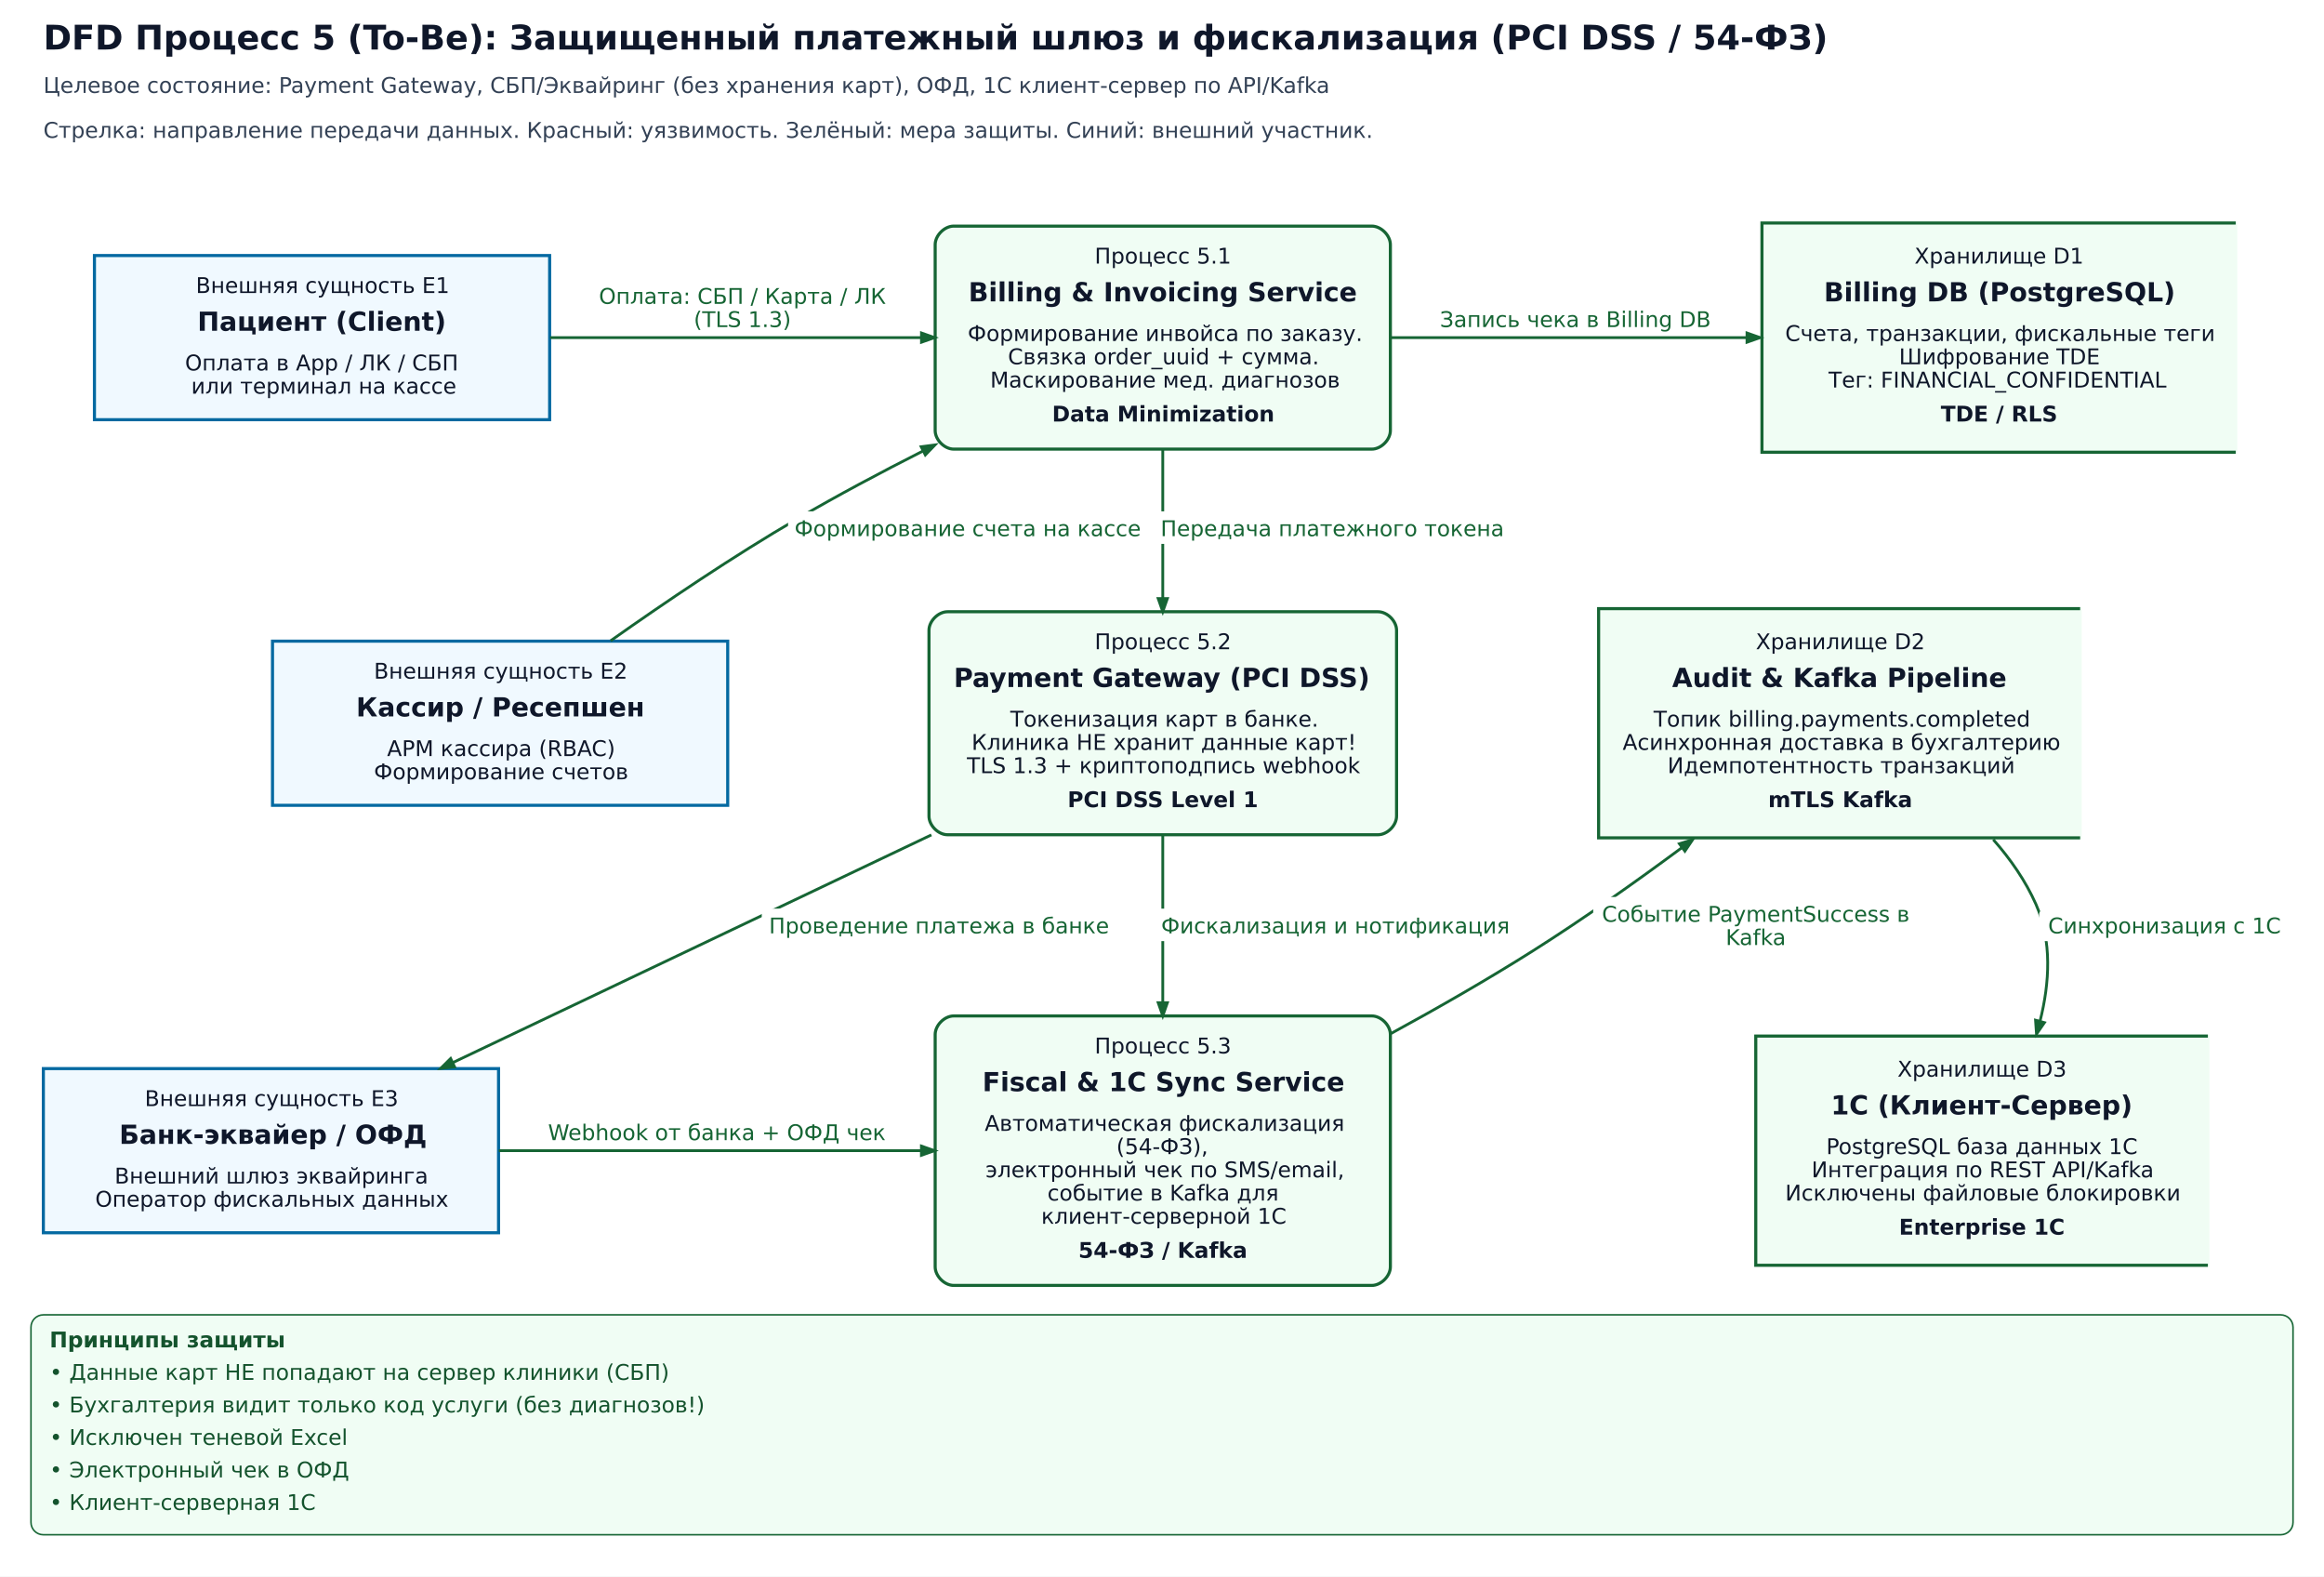
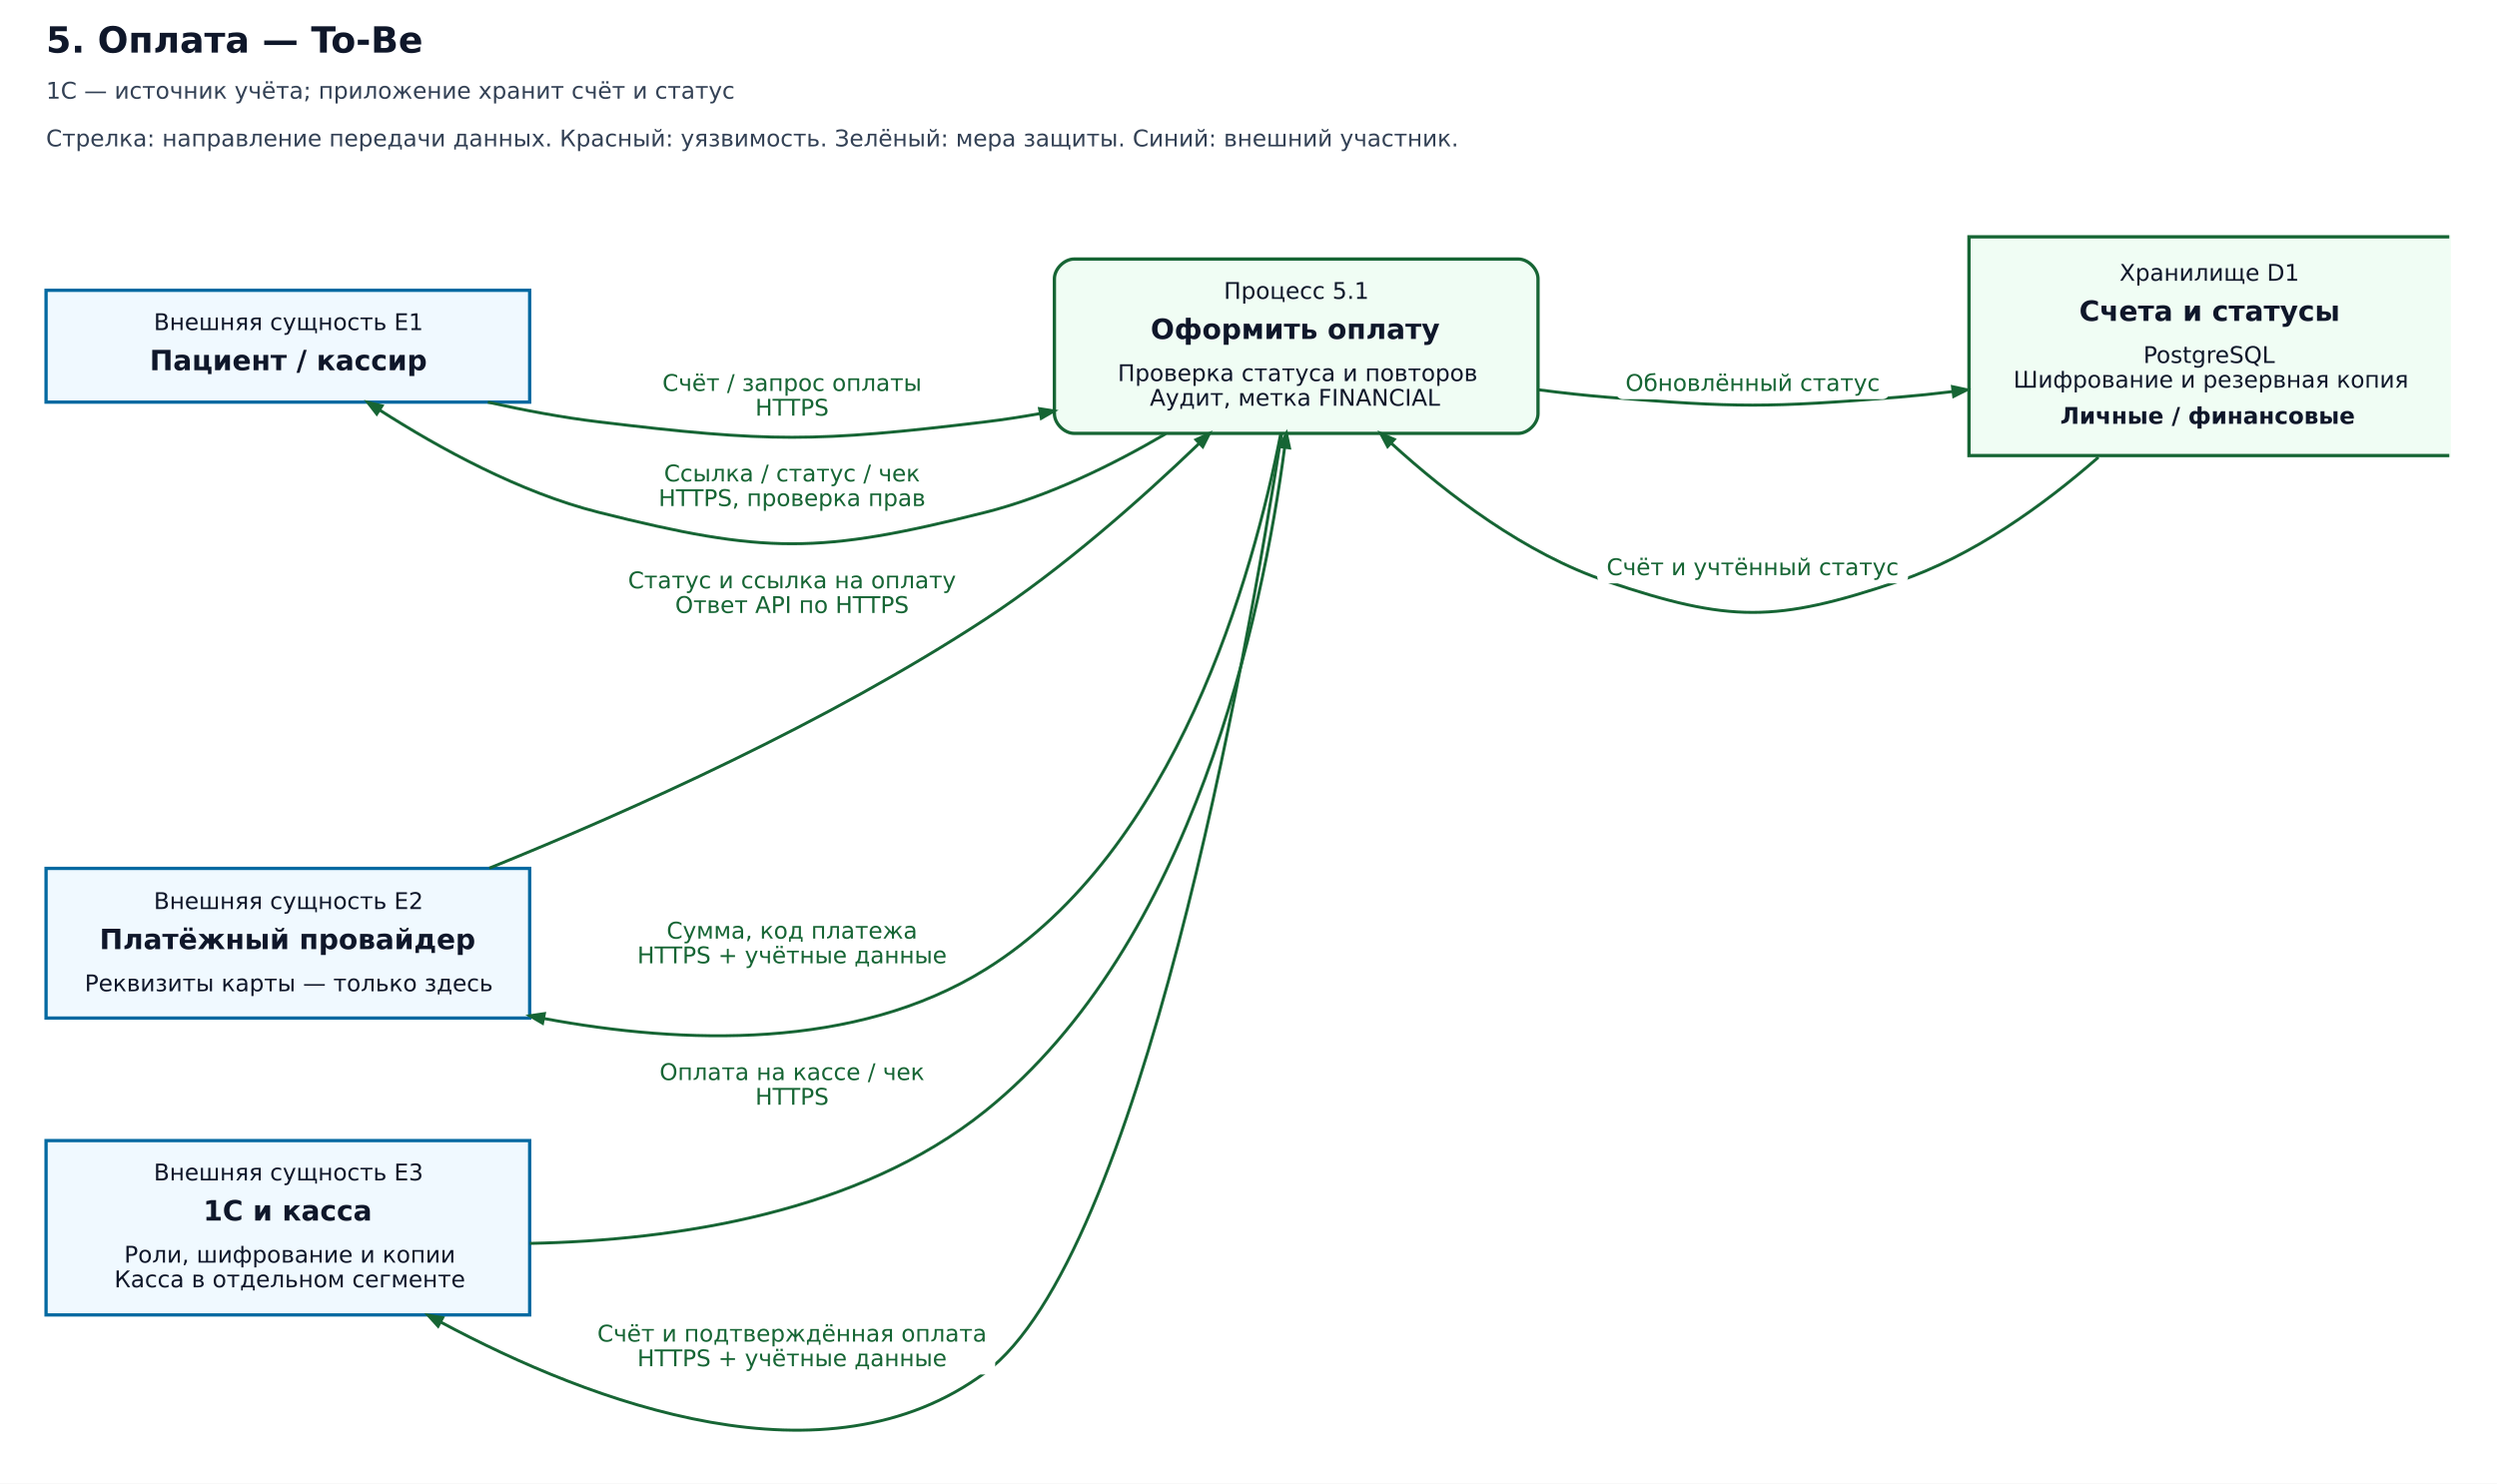
- <svg xmlns="http://www.w3.org/2000/svg" width="1501" height="1018" viewBox="0 0 1501 1018" role="img" aria-labelledby="title description">
-   <rect width="1501" height="1018" fill="white" />
-   <text x="28" y="32" font-family="DejaVu Sans" font-size="22" fill="#0f172a" font-weight="700">DFD Процесс 5 (To-Be): Защищенный платежный шлюз и фискализация (PCI DSS / 54-ФЗ)</text>
-   <text x="28" y="60" font-family="DejaVu Sans" font-size="14" fill="#334155" font-weight="400">Целевое состояние: Payment Gateway, СБП/Эквайринг (без хранения карт), ОФД, 1С клиент-сервер по API/Kafka</text>
+ <svg xmlns="http://www.w3.org/2000/svg" width="1518" height="902" viewBox="0 0 1518 902" role="img" aria-labelledby="title description">
+   <rect width="1518" height="902" fill="white" />
+   <text x="28" y="32" font-family="DejaVu Sans" font-size="22" fill="#0f172a" font-weight="700">5. Оплата — To-Be</text>
+   <text x="28" y="60" font-family="DejaVu Sans" font-size="14" fill="#334155" font-weight="400">1С — источник учёта; приложение хранит счёт и статус</text>
  <text x="28" y="89" font-family="DejaVu Sans" font-size="14" fill="#334155" font-weight="400">Стрелка: направление передачи данных. Красный: уязвимость. Зелёный: мера защиты. Синий: внешний участник.</text>
-   <g id="graph0" class="graph" transform="translate(28,830.0)">
-     <polygon fill="white" stroke="transparent" points="-8.64,8.64 -8.64,-695.64 1453.64,-695.64 1453.64,8.64 -8.64,8.64" />
+   <g id="graph0" class="graph" transform="translate(28,869.92)">
+     <polygon fill="white" stroke="transparent" points="-8.64,8.64 -8.64,-735.56 1470.64,-735.56 1470.64,8.64 -8.64,8.64" />
    <g id="node1" class="node">
-       <polygon fill="#f0f9ff" stroke="#0369a1" stroke-width="2" points="327,-665 33,-665 33,-559 327,-559 327,-665" />
-       <text text-anchor="start" x="98.5" y="-640.8" font-family="DejaVu Sans" font-size="14.00" fill="#0f172a">Внешняя сущность E1</text>
-       <text text-anchor="start" x="99.5" y="-616.4" font-family="DejaVu Sans" font-weight="bold" font-size="17.00" fill="#0f172a">Пациент (Client)</text>
-       <text text-anchor="start" x="91.5" y="-590.8" font-family="DejaVu Sans" font-size="14.00" fill="#0f172a">Оплата в App / ЛК / СБП</text>
-       <text text-anchor="start" x="95.5" y="-575.8" font-family="DejaVu Sans" font-size="14.00" fill="#0f172a">или терминал на кассе</text>
+       <polygon fill="#f0f9ff" stroke="#0369a1" stroke-width="2" points="294,-693.42 0,-693.42 0,-625.42 294,-625.42 294,-693.42" />
+       <text text-anchor="start" x="65.5" y="-669.22" font-family="DejaVu Sans" font-size="14.00" fill="#0f172a">Внешняя сущность E1</text>
+       <text text-anchor="start" x="63" y="-644.82" font-family="DejaVu Sans" font-weight="bold" font-size="17.00" fill="#0f172a">Пациент / кассир</text>
    </g>
    <g id="node4" class="node">
-       <path fill="#f0fdf4" stroke="#166534" stroke-width="2" d="M858,-684C858,-684 588,-684 588,-684 582,-684 576,-678 576,-672 576,-672 576,-552 576,-552 576,-546 582,-540 588,-540 588,-540 858,-540 858,-540 864,-540 870,-546 870,-552 870,-552 870,-672 870,-672 870,-678 864,-684 858,-684" />
-       <text text-anchor="start" x="679" y="-659.8" font-family="DejaVu Sans" font-size="14.00" fill="#0f172a">Процесс 5.1</text>
-       <text text-anchor="start" x="597.5" y="-635.4" font-family="DejaVu Sans" font-weight="bold" font-size="17.00" fill="#0f172a">Billing &amp; Invoicing Service</text>
-       <text text-anchor="start" x="597" y="-609.8" font-family="DejaVu Sans" font-size="14.00" fill="#0f172a">Формирование инвойса по заказу.</text>
-       <text text-anchor="start" x="623" y="-594.8" font-family="DejaVu Sans" font-size="14.00" fill="#0f172a">Связка order_uuid + сумма.</text>
-       <text text-anchor="start" x="611.5" y="-579.8" font-family="DejaVu Sans" font-size="14.00" fill="#0f172a">Маскирование мед. диагнозов</text>
-       <text text-anchor="start" x="651.5" y="-557.8" font-family="DejaVu Sans" font-weight="bold" font-size="14.00" fill="#0f172a">Data Minimization</text>
+       <path fill="#f0fdf4" stroke="#166534" stroke-width="2" d="M895,-712.42C895,-712.42 625,-712.42 625,-712.42 619,-712.42 613,-706.42 613,-700.42 613,-700.42 613,-618.42 613,-618.42 613,-612.42 619,-606.42 625,-606.42 625,-606.42 895,-606.42 895,-606.42 901,-606.42 907,-612.42 907,-618.42 907,-618.42 907,-700.42 907,-700.42 907,-706.42 901,-712.42 895,-712.42" />
+       <text text-anchor="start" x="716" y="-688.22" font-family="DejaVu Sans" font-size="14.00" fill="#0f172a">Процесс 5.1</text>
+       <text text-anchor="start" x="671.5" y="-663.82" font-family="DejaVu Sans" font-weight="bold" font-size="17.00" fill="#0f172a">Оформить оплату</text>
+       <text text-anchor="start" x="651.5" y="-638.22" font-family="DejaVu Sans" font-size="14.00" fill="#0f172a">Проверка статуса и повторов</text>
+       <text text-anchor="start" x="671" y="-623.22" font-family="DejaVu Sans" font-size="14.00" fill="#0f172a">Аудит, метка FINANCIAL</text>
    </g>
    <g id="flow_0" class="edge">
-       <path fill="none" stroke="#166534" stroke-width="1.8" d="M327.3,-612C401.54,-612 491.58,-612 567,-612" />
-       <polygon fill="#166534" stroke="#166534" stroke-width="1.8" points="567.15,-614.98 575.65,-612 567.15,-609.03 567.15,-614.98" />
-       <rect x="353.5" y="-649.8" width="196.0" height="36.0" rx="4" fill="white" />
-       <text text-anchor="middle" x="451.5" y="-633.8" font-family="DejaVu Sans" font-size="14.00" fill="#166534">Оплата: СБП / Карта / ЛК</text>
-       <text text-anchor="middle" x="451.5" y="-618.8" font-family="DejaVu Sans" font-size="14.00" fill="#166534">(TLS 1.3)</text>
+       <path fill="none" stroke="#166534" stroke-width="1.8" d="M268.57,-625.4C290.82,-620.42 313.98,-616.07 336,-613.42 439.69,-600.92 467.31,-600.92 571,-613.42 581.9,-614.73 593.08,-616.46 604.29,-618.48" />
+       <polygon fill="#166534" stroke="#166534" stroke-width="1.8" points="603.96,-621.44 612.86,-620.07 605.05,-615.59 603.96,-621.44" />
+       <rect x="369.0" y="-648.22" width="169.0" height="36.0" rx="4" fill="white" />
+       <text text-anchor="middle" x="453.5" y="-632.22" font-family="DejaVu Sans" font-size="14.00" fill="#166534">Счёт / запрос оплаты</text>
+       <text text-anchor="middle" x="453.5" y="-617.22" font-family="DejaVu Sans" font-size="14.00" fill="#166534">HTTPS</text>
    </g>
    <g id="node2" class="node">
-       <polygon fill="#f0f9ff" stroke="#0369a1" stroke-width="2" points="442,-416 148,-416 148,-310 442,-310 442,-416" />
-       <text text-anchor="start" x="213.5" y="-391.8" font-family="DejaVu Sans" font-size="14.00" fill="#0f172a">Внешняя сущность E2</text>
-       <text text-anchor="start" x="202" y="-367.4" font-family="DejaVu Sans" font-weight="bold" font-size="17.00" fill="#0f172a">Кассир / Ресепшен</text>
-       <text text-anchor="start" x="222" y="-341.8" font-family="DejaVu Sans" font-size="14.00" fill="#0f172a">АРМ кассира (RBAC)</text>
-       <text text-anchor="start" x="213.5" y="-326.8" font-family="DejaVu Sans" font-size="14.00" fill="#0f172a">Формирование счетов</text>
+       <polygon fill="#f0f9ff" stroke="#0369a1" stroke-width="2" points="294,-341.92 0,-341.92 0,-250.92 294,-250.92 294,-341.92" />
+       <text text-anchor="start" x="65.5" y="-317.22" font-family="DejaVu Sans" font-size="14.00" fill="#0f172a">Внешняя сущность E2</text>
+       <text text-anchor="start" x="32.5" y="-292.82" font-family="DejaVu Sans" font-weight="bold" font-size="17.00" fill="#0f172a">Платёжный провайдер</text>
+       <text text-anchor="start" x="23.5" y="-267.22" font-family="DejaVu Sans" font-size="14.00" fill="#0f172a">Реквизиты карты — только здесь</text>
+     </g>
+     <g id="flow_2" class="edge">
+       <path fill="none" stroke="#166534" stroke-width="1.8" d="M269.53,-342.09C356.81,-377.45 475.43,-430.86 571,-493.42 617.99,-524.18 665.35,-566.08 700.78,-600.08" />
+       <polygon fill="#166534" stroke="#166534" stroke-width="1.8" points="699.07,-602.57 707.25,-606.34 703.2,-598.29 699.07,-602.57" />
+       <rect x="348.5" y="-528.22" width="210.0" height="36.0" rx="4" fill="white" />
+       <text text-anchor="middle" x="453.5" y="-512.22" font-family="DejaVu Sans" font-size="14.00" fill="#166534">Статус и ссылка на оплату</text>
+       <text text-anchor="middle" x="453.5" y="-497.22" font-family="DejaVu Sans" font-size="14.00" fill="#166534">Ответ API по HTTPS</text>
+     </g>
+     <g id="node3" class="node">
+       <polygon fill="#f0f9ff" stroke="#0369a1" stroke-width="2" points="294,-176.42 0,-176.42 0,-70.42 294,-70.42 294,-176.42" />
+       <text text-anchor="start" x="65.5" y="-152.22" font-family="DejaVu Sans" font-size="14.00" fill="#0f172a">Внешняя сущность E3</text>
+       <text text-anchor="start" x="95.5" y="-127.82" font-family="DejaVu Sans" font-weight="bold" font-size="17.00" fill="#0f172a">1С и касса</text>
+       <text text-anchor="start" x="47.5" y="-102.22" font-family="DejaVu Sans" font-size="14.00" fill="#0f172a">Роли, шифрование и копии</text>
+       <text text-anchor="start" x="41.5" y="-87.22" font-family="DejaVu Sans" font-size="14.00" fill="#0f172a">Касса в отдельном сегменте</text>
+     </g>
+     <g id="flow_4" class="edge">
+       <path fill="none" stroke="#166534" stroke-width="1.8" d="M294.13,-113.91C383.03,-115.74 493.91,-132.54 571,-194.42 697.68,-296.12 739.57,-496.55 752.97,-597.79" />
+       <polygon fill="#166534" stroke="#166534" stroke-width="1.8" points="750.04,-598.34 754.07,-606.39 755.94,-597.58 750.04,-598.34" />
+       <rect x="368.0" y="-229.22" width="171.0" height="36.0" rx="4" fill="white" />
+       <text text-anchor="middle" x="453.5" y="-213.22" font-family="DejaVu Sans" font-size="14.00" fill="#166534">Оплата на кассе / чек</text>
+       <text text-anchor="middle" x="453.5" y="-198.22" font-family="DejaVu Sans" font-size="14.00" fill="#166534">HTTPS</text>
+     </g>
+     <g id="flow_7" class="edge">
+       <path fill="none" stroke="#166534" stroke-width="1.8" d="M680.69,-606.17C648.23,-587.15 609.27,-568.05 571,-558.42 469.71,-532.94 437.29,-532.94 336,-558.42 288.03,-570.49 238.96,-597.44 202.99,-620.47" />
+       <polygon fill="#166534" stroke="#166534" stroke-width="1.8" points="201.03,-618.19 195.52,-625.31 204.27,-623.18 201.03,-618.19" />
+       <rect x="367.0" y="-593.22" width="173.0" height="36.0" rx="4" fill="white" />
+       <text text-anchor="middle" x="453.5" y="-577.22" font-family="DejaVu Sans" font-size="14.00" fill="#166534">Ссылка / статус / чек</text>
+       <text text-anchor="middle" x="453.5" y="-562.22" font-family="DejaVu Sans" font-size="14.00" fill="#166534">HTTPS, проверка прав</text>
    </g>
    <g id="flow_1" class="edge">
-       <path fill="none" stroke="#166534" stroke-width="1.8" d="M366.37,-416.25C401.86,-441.31 445.86,-471.02 487,-495 512.78,-510.03 540.77,-524.94 568.18,-538.82" />
-       <polygon fill="#166534" stroke="#166534" stroke-width="1.8" points="566.96,-541.54 575.89,-542.71 569.64,-536.23 566.96,-541.54" />
-       <rect x="481.0" y="-499.8" width="232.0" height="21.0" rx="4" fill="white" />
-       <text text-anchor="middle" x="597" y="-483.8" font-family="DejaVu Sans" font-size="14.00" fill="#166534">Формирование счета на кассе</text>
+       <path fill="none" stroke="#166534" stroke-width="1.8" d="M750.63,-606.4C733.86,-520.32 687.25,-352.52 571,-280.42 491.97,-231.41 387.73,-234.76 302.49,-250.68" />
+       <polygon fill="#166534" stroke="#166534" stroke-width="1.8" points="301.83,-247.78 294.05,-252.31 302.96,-253.62 301.83,-247.78" />
+       <rect x="354.0" y="-315.22" width="199.0" height="36.0" rx="4" fill="white" />
+       <text text-anchor="middle" x="453.5" y="-299.22" font-family="DejaVu Sans" font-size="14.00" fill="#166534">Сумма, код платежа</text>
+       <text text-anchor="middle" x="453.5" y="-284.22" font-family="DejaVu Sans" font-size="14.00" fill="#166534">HTTPS + учётные данные</text>
+     </g>
+     <g id="flow_3" class="edge">
+       <path fill="none" stroke="#166534" stroke-width="1.8" d="M751.15,-606.27C729.59,-468.38 664.77,-105.1 571,-35.42 474.23,36.49 332.23,-16.59 239.94,-66.05" />
+       <polygon fill="#166534" stroke="#166534" stroke-width="1.8" points="238.32,-63.54 232.27,-70.21 241.16,-68.77 238.32,-63.54" />
+       <rect x="330.0" y="-70.22" width="247.0" height="36.0" rx="4" fill="white" />
+       <text text-anchor="middle" x="453.5" y="-54.22" font-family="DejaVu Sans" font-size="14.00" fill="#166534">Счёт и подтверждённая оплата</text>
+       <text text-anchor="middle" x="453.5" y="-39.22" font-family="DejaVu Sans" font-size="14.00" fill="#166534">HTTPS + учётные данные</text>
    </g>
    <g id="node5" class="node">
-       <path fill="#f0fdf4" stroke="#166534" stroke-width="2" d="M862,-435C862,-435 584,-435 584,-435 578,-435 572,-429 572,-423 572,-423 572,-303 572,-303 572,-297 578,-291 584,-291 584,-291 862,-291 862,-291 868,-291 874,-297 874,-303 874,-303 874,-423 874,-423 874,-429 868,-435 862,-435" />
-       <text text-anchor="start" x="679" y="-410.8" font-family="DejaVu Sans" font-size="14.00" fill="#0f172a">Процесс 5.2</text>
-       <text text-anchor="start" x="588" y="-386.4" font-family="DejaVu Sans" font-weight="bold" font-size="17.00" fill="#0f172a">Payment Gateway (PCI DSS)</text>
-       <text text-anchor="start" x="624.5" y="-360.8" font-family="DejaVu Sans" font-size="14.00" fill="#0f172a">Токенизация карт в банке.</text>
-       <text text-anchor="start" x="599.5" y="-345.8" font-family="DejaVu Sans" font-size="14.00" fill="#0f172a">Клиника НЕ хранит данные карт!</text>
-       <text text-anchor="start" x="596.5" y="-330.8" font-family="DejaVu Sans" font-size="14.00" fill="#0f172a">TLS 1.3 + криптоподпись webhook</text>
-       <text text-anchor="start" x="661.5" y="-308.8" font-family="DejaVu Sans" font-weight="bold" font-size="14.00" fill="#0f172a">PCI DSS Level 1</text>
+       <polygon fill="#f0fdf4" stroke="transparent" points="1168,-591.92 1168,-726.92 1462,-726.92 1462,-591.92 1168,-591.92" />
+       <text text-anchor="start" x="1260.5" y="-699.22" font-family="DejaVu Sans" font-size="14.00" fill="#0f172a">Хранилище D1</text>
+       <text text-anchor="start" x="1236" y="-674.82" font-family="DejaVu Sans" font-weight="bold" font-size="17.00" fill="#0f172a">Счета и статусы</text>
+       <text text-anchor="start" x="1275" y="-649.22" font-family="DejaVu Sans" font-size="14.00" fill="#0f172a">PostgreSQL</text>
+       <text text-anchor="start" x="1196" y="-634.22" font-family="DejaVu Sans" font-size="14.00" fill="#0f172a">Шифрование и резервная копия</text>
+       <text text-anchor="start" x="1224.5" y="-612.22" font-family="DejaVu Sans" font-weight="bold" font-size="14.00" fill="#0f172a">Личные / финансовые</text>
+       <polyline fill="none" stroke="#166534" stroke-width="2" points="1461,-725.92 1169,-725.92 1169,-592.92 1461,-592.92 " />
    </g>
-     <g id="node3" class="node">
-       <polygon fill="#f0f9ff" stroke="#0369a1" stroke-width="2" points="294,-140 0,-140 0,-34 294,-34 294,-140" />
-       <text text-anchor="start" x="65.5" y="-115.8" font-family="DejaVu Sans" font-size="14.00" fill="#0f172a">Внешняя сущность E3</text>
-       <text text-anchor="start" x="49" y="-91.4" font-family="DejaVu Sans" font-weight="bold" font-size="17.00" fill="#0f172a">Банк-эквайер / ОФД</text>
-       <text text-anchor="start" x="46" y="-65.8" font-family="DejaVu Sans" font-size="14.00" fill="#0f172a">Внешний шлюз эквайринга</text>
-       <text text-anchor="start" x="33.5" y="-50.8" font-family="DejaVu Sans" font-size="14.00" fill="#0f172a">Оператор фискальных данных</text>
-     </g>
-     <g id="node6" class="node">
-       <path fill="#f0fdf4" stroke="#166534" stroke-width="2" d="M858,-174C858,-174 588,-174 588,-174 582,-174 576,-168 576,-162 576,-162 576,-12 576,-12 576,-6 582,0 588,0 588,0 858,0 858,0 864,0 870,-6 870,-12 870,-12 870,-162 870,-162 870,-168 864,-174 858,-174" />
-       <text text-anchor="start" x="679" y="-149.8" font-family="DejaVu Sans" font-size="14.00" fill="#0f172a">Процесс 5.3</text>
-       <text text-anchor="start" x="606.5" y="-125.4" font-family="DejaVu Sans" font-weight="bold" font-size="17.00" fill="#0f172a">Fiscal &amp; 1C Sync Service</text>
-       <text text-anchor="start" x="608" y="-99.8" font-family="DejaVu Sans" font-size="14.00" fill="#0f172a">Автоматическая фискализация</text>
-       <text text-anchor="start" x="693" y="-84.8" font-family="DejaVu Sans" font-size="14.00" fill="#0f172a">(54-ФЗ),</text>
-       <text text-anchor="start" x="608.5" y="-69.8" font-family="DejaVu Sans" font-size="14.00" fill="#0f172a">электронный чек по SMS/email,</text>
-       <text text-anchor="start" x="648.5" y="-54.8" font-family="DejaVu Sans" font-size="14.00" fill="#0f172a">событие в Kafka для</text>
-       <text text-anchor="start" x="644.5" y="-39.8" font-family="DejaVu Sans" font-size="14.00" fill="#0f172a">клиент-серверной 1С</text>
-       <text text-anchor="start" x="668.5" y="-17.8" font-family="DejaVu Sans" font-weight="bold" font-size="14.00" fill="#0f172a">54-ФЗ / Kafka</text>
-     </g>
-     <g id="flow_4" class="edge">
-       <path fill="none" stroke="#166534" stroke-width="1.8" d="M294.21,-87C377.68,-87 482.06,-87 566.94,-87" />
-       <polygon fill="#166534" stroke="#166534" stroke-width="1.8" points="567.11,-89.98 575.61,-87 567.11,-84.03 567.11,-89.98" />
-       <rect x="320.5" y="-109.8" width="229.0" height="21.0" rx="4" fill="white" />
-       <text text-anchor="middle" x="435" y="-93.8" font-family="DejaVu Sans" font-size="14.00" fill="#166534">Webhook от банка + ОФД чек</text>
-     </g>
-     <g id="flow_2" class="edge">
-       <path fill="none" stroke="#166534" stroke-width="1.8" d="M723,-539.89C723,-509.8 723,-474.61 723,-443.65" />
-       <polygon fill="#166534" stroke="#166534" stroke-width="1.8" points="725.98,-443.54 723,-435.04 720.03,-443.54 725.98,-443.54" />
-       <rect x="717.0" y="-499.8" width="231.0" height="21.0" rx="4" fill="white" />
-       <text text-anchor="middle" x="832.5" y="-483.8" font-family="DejaVu Sans" font-size="14.00" fill="#166534">Передача платежного токена</text>
-     </g>
-     <g id="node7" class="node">
-       <polygon fill="#f0fdf4" stroke="transparent" points="1109,-537 1109,-687 1417,-687 1417,-537 1109,-537" />
-       <text text-anchor="start" x="1208.5" y="-659.8" font-family="DejaVu Sans" font-size="14.00" fill="#0f172a">Хранилище D1</text>
-       <text text-anchor="start" x="1150" y="-635.4" font-family="DejaVu Sans" font-weight="bold" font-size="17.00" fill="#0f172a">Billing DB (PostgreSQL)</text>
-       <text text-anchor="start" x="1125" y="-609.8" font-family="DejaVu Sans" font-size="14.00" fill="#0f172a">Счета, транзакции, фискальные теги</text>
-       <text text-anchor="start" x="1198.5" y="-594.8" font-family="DejaVu Sans" font-size="14.00" fill="#0f172a">Шифрование TDE</text>
-       <text text-anchor="start" x="1153" y="-579.8" font-family="DejaVu Sans" font-size="14.00" fill="#0f172a">Тег: FINANCIAL_CONFIDENTIAL</text>
-       <text text-anchor="start" x="1225.5" y="-557.8" font-family="DejaVu Sans" font-weight="bold" font-size="14.00" fill="#0f172a">TDE / RLS</text>
-       <polyline fill="none" stroke="#166534" stroke-width="2" points="1416,-686 1110,-686 1110,-538 1416,-538 " />
+     <g id="flow_6" class="edge">
+       <path fill="none" stroke="#166534" stroke-width="1.8" d="M907.22,-632.93C921.3,-631.09 935.4,-629.53 949,-628.42 1027.4,-622 1047.6,-622 1126,-628.42 1136.84,-629.31 1147.99,-630.48 1159.2,-631.85" />
+       <polygon fill="#166534" stroke="#166534" stroke-width="1.8" points="1158.98,-634.82 1167.78,-632.93 1159.72,-628.91 1158.98,-634.82" />
+       <rect x="954.5" y="-648.22" width="166.0" height="21.0" rx="4" fill="white" />
+       <text text-anchor="middle" x="1037.5" y="-632.22" font-family="DejaVu Sans" font-size="14.00" fill="#166534">Обновлённый статус</text>
    </g>
    <g id="flow_5" class="edge">
-       <path fill="none" stroke="#166534" stroke-width="1.8" d="M870.2,-612C941.32,-612 1026.89,-612 1099.98,-612" />
-       <polygon fill="#166534" stroke="#166534" stroke-width="1.8" points="1100.33,-614.98 1108.83,-612 1100.33,-609.03 1100.33,-614.98" />
-       <rect x="896.5" y="-634.8" width="186.0" height="21.0" rx="4" fill="white" />
-       <text text-anchor="middle" x="989.5" y="-618.8" font-family="DejaVu Sans" font-size="14.00" fill="#166534">Запись чека в Billing DB</text>
-     </g>
-     <g id="flow_3" class="edge">
-       <path fill="none" stroke="#166534" stroke-width="1.8" d="M573.54,-290.9C477.18,-245.07 353.66,-186.31 264.37,-143.83" />
-       <polygon fill="#166534" stroke="#166534" stroke-width="1.8" points="265.6,-141.12 256.65,-140.16 263.05,-146.5 265.6,-141.12" />
-       <rect x="464.0" y="-243.3" width="229.0" height="21.0" rx="4" fill="white" />
-       <text text-anchor="middle" x="578.5" y="-227.3" font-family="DejaVu Sans" font-size="14.00" fill="#166534">Проведение платежа в банке</text>
-     </g>
-     <g id="flow_6" class="edge">
-       <path fill="none" stroke="#166534" stroke-width="1.8" d="M723,-290.72C723,-257.84 723,-218.32 723,-182.95" />
-       <polygon fill="#166534" stroke="#166534" stroke-width="1.8" points="725.98,-182.55 723,-174.05 720.03,-182.55 725.98,-182.55" />
-       <rect x="717.0" y="-243.3" width="235.0" height="21.0" rx="4" fill="white" />
-       <text text-anchor="middle" x="834.5" y="-227.3" font-family="DejaVu Sans" font-size="14.00" fill="#166534">Фискализация и нотификация</text>
-     </g>
-     <g id="node8" class="node">
-       <polygon fill="#f0fdf4" stroke="transparent" points="1003.5,-288 1003.5,-438 1316.5,-438 1316.5,-288 1003.5,-288" />
-       <text text-anchor="start" x="1106" y="-410.8" font-family="DejaVu Sans" font-size="14.00" fill="#0f172a">Хранилище D2</text>
-       <text text-anchor="start" x="1052" y="-386.4" font-family="DejaVu Sans" font-weight="bold" font-size="17.00" fill="#0f172a">Audit &amp; Kafka Pipeline</text>
-       <text text-anchor="start" x="1040" y="-360.8" font-family="DejaVu Sans" font-size="14.00" fill="#0f172a">Топик billing.payments.completed</text>
-       <text text-anchor="start" x="1020" y="-345.8" font-family="DejaVu Sans" font-size="14.00" fill="#0f172a">Асинхронная доставка в бухгалтерию</text>
-       <text text-anchor="start" x="1049" y="-330.8" font-family="DejaVu Sans" font-size="14.00" fill="#0f172a">Идемпотентность транзакций</text>
-       <text text-anchor="start" x="1114" y="-308.8" font-family="DejaVu Sans" font-weight="bold" font-size="14.00" fill="#0f172a">mTLS Kafka</text>
-       <polyline fill="none" stroke="#166534" stroke-width="2" points="1315.5,-437 1004.5,-437 1004.5,-289 1315.5,-289 " />
-     </g>
-     <g id="flow_7" class="edge">
-       <path fill="none" stroke="#166534" stroke-width="1.8" d="M870.25,-162.57C901.04,-179.35 932.95,-197.65 962,-216 994.22,-236.36 1028.05,-260.27 1058.43,-282.78" />
-       <polygon fill="#166534" stroke="#166534" stroke-width="1.8" points="1056.67,-285.18 1065.27,-287.86 1060.22,-280.4 1056.67,-285.18" />
-       <rect x="1001.0" y="-250.8" width="210.0" height="36.0" rx="4" fill="white" />
-       <text text-anchor="middle" x="1106" y="-234.8" font-family="DejaVu Sans" font-size="14.00" fill="#166534">Событие PaymentSuccess в</text>
-       <text text-anchor="middle" x="1106" y="-219.8" font-family="DejaVu Sans" font-size="14.00" fill="#166534">Kafka</text>
-     </g>
-     <g id="node9" class="node">
-       <polygon fill="#f0fdf4" stroke="transparent" points="1105,-12 1105,-162 1399,-162 1399,-12 1105,-12" />
-       <text text-anchor="start" x="1197.5" y="-134.8" font-family="DejaVu Sans" font-size="14.00" fill="#0f172a">Хранилище D3</text>
-       <text text-anchor="start" x="1154.5" y="-110.4" font-family="DejaVu Sans" font-weight="bold" font-size="17.00" fill="#0f172a">1С (Клиент-Сервер)</text>
-       <text text-anchor="start" x="1151.5" y="-84.8" font-family="DejaVu Sans" font-size="14.00" fill="#0f172a">PostgreSQL база данных 1С</text>
-       <text text-anchor="start" x="1142" y="-69.8" font-family="DejaVu Sans" font-size="14.00" fill="#0f172a">Интеграция по REST API/Kafka</text>
-       <text text-anchor="start" x="1125" y="-54.8" font-family="DejaVu Sans" font-size="14.00" fill="#0f172a">Исключены файловые блокировки</text>
-       <text text-anchor="start" x="1198.5" y="-32.8" font-family="DejaVu Sans" font-weight="bold" font-size="14.00" fill="#0f172a">Enterprise 1C</text>
-       <polyline fill="none" stroke="#166534" stroke-width="2" points="1398,-161 1106,-161 1106,-13 1398,-13 " />
-     </g>
-     <g id="flow_8" class="edge">
-       <path fill="none" stroke="#166534" stroke-width="1.8" d="M1259.38,-287.9C1270.56,-275.21 1280.31,-261.16 1287,-246 1297.39,-222.44 1295.85,-195.5 1289.6,-170.62" />
-       <polygon fill="#166534" stroke="#166534" stroke-width="1.8" points="1292.43,-169.68 1287.31,-162.27 1286.69,-171.26 1292.43,-169.68" />
-       <rect x="1289.0" y="-243.3" width="162.0" height="21.0" rx="4" fill="white" />
-       <text text-anchor="middle" x="1370" y="-227.3" font-family="DejaVu Sans" font-size="14.00" fill="#166534">Синхронизация с 1С</text>
+       <path fill="none" stroke="#166534" stroke-width="1.8" d="M1247.69,-591.91C1214.27,-562.67 1171.27,-531.68 1126,-516.42 1051.45,-491.29 1023.55,-491.29 949,-516.42 899.25,-533.19 852.24,-568.96 817.67,-600.52" />
+       <polygon fill="#166534" stroke="#166534" stroke-width="1.8" points="815.58,-598.4 811.36,-606.36 819.62,-602.77 815.58,-598.4" />
+       <rect x="943.0" y="-536.22" width="189.0" height="21.0" rx="4" fill="white" />
+       <text text-anchor="middle" x="1037.5" y="-520.22" font-family="DejaVu Sans" font-size="14.00" fill="#166534">Счёт и учтённый статус</text>
    </g>
  </g>
-   <rect x="20" y="849.0" width="1461" height="142" rx="8" fill="#f0fdf4" stroke="#166534" />
-   <text x="32" y="870.0" font-family="DejaVu Sans" font-size="14" fill="#14532d" font-weight="700">Принципы защиты</text>
-   <text x="32" y="891.0" font-family="DejaVu Sans" font-size="14" fill="#14532d" font-weight="400">• Данные карт НЕ попадают на сервер клиники (СБП)</text>
-   <text x="32" y="912.0" font-family="DejaVu Sans" font-size="14" fill="#14532d" font-weight="400">• Бухгалтерия видит только код услуги (без диагнозов!)</text>
-   <text x="32" y="933.0" font-family="DejaVu Sans" font-size="14" fill="#14532d" font-weight="400">• Исключен теневой Excel</text>
-   <text x="32" y="954.0" font-family="DejaVu Sans" font-size="14" fill="#14532d" font-weight="400">• Электронный чек в ОФД</text>
-   <text x="32" y="975.0" font-family="DejaVu Sans" font-size="14" fill="#14532d" font-weight="400">• Клиент-серверная 1С</text>
</svg>
